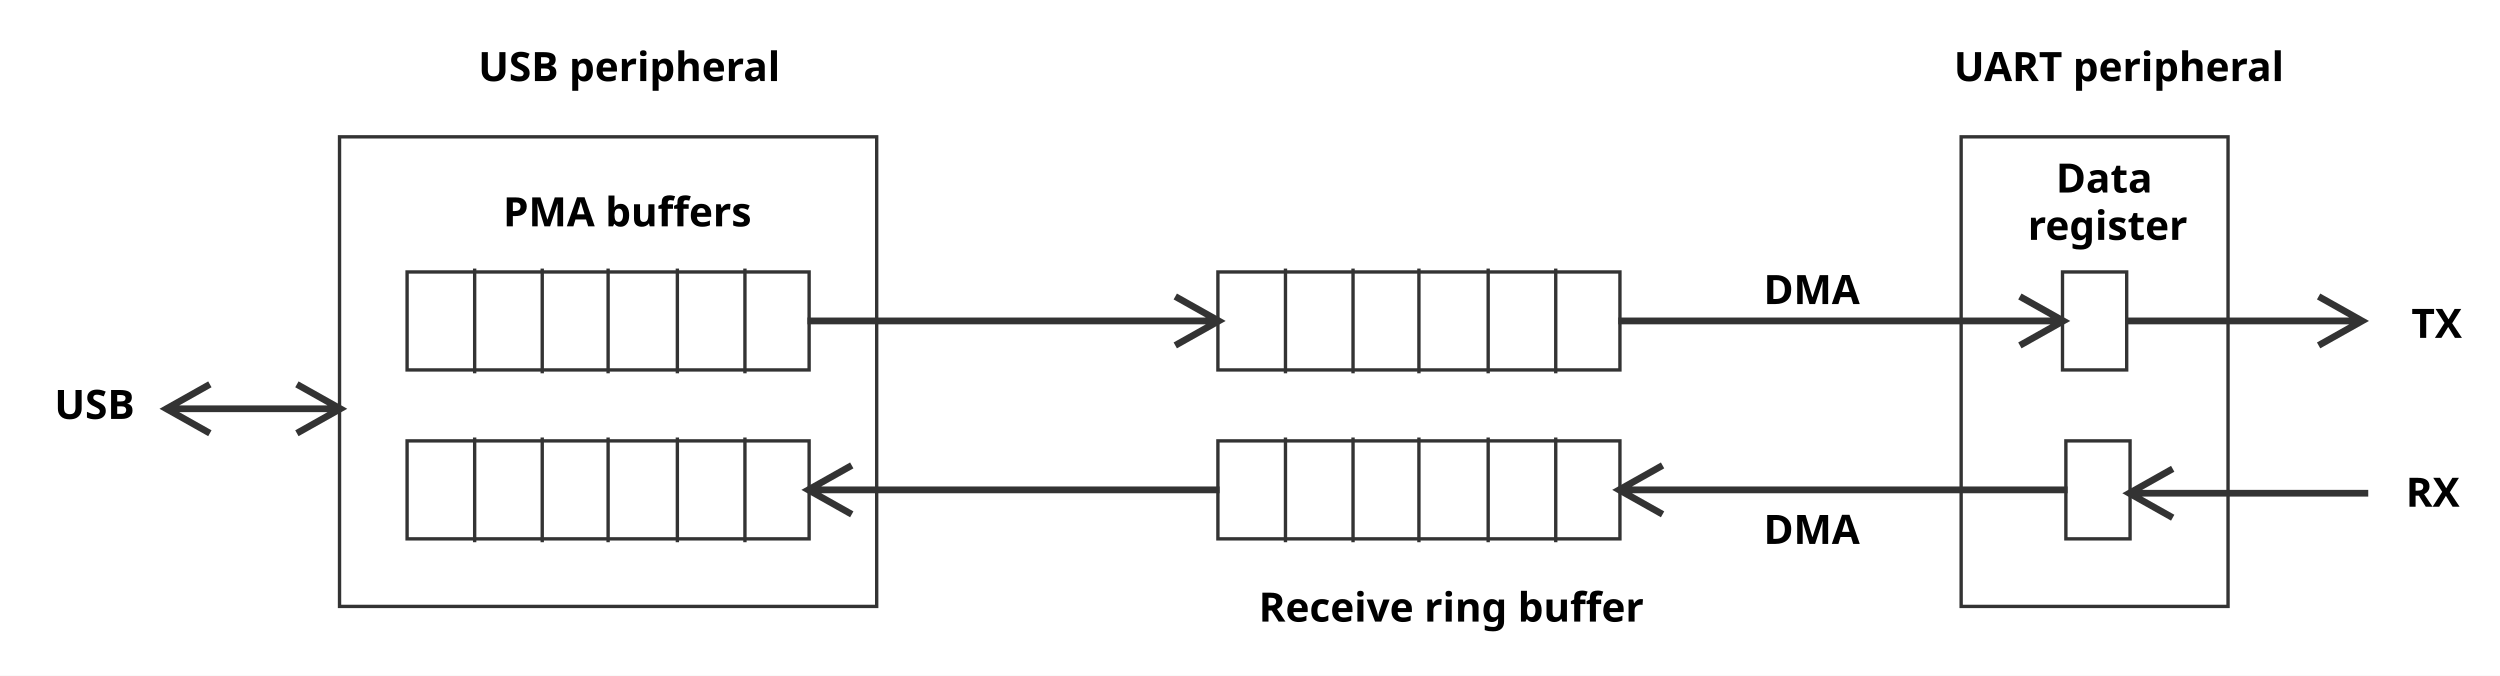
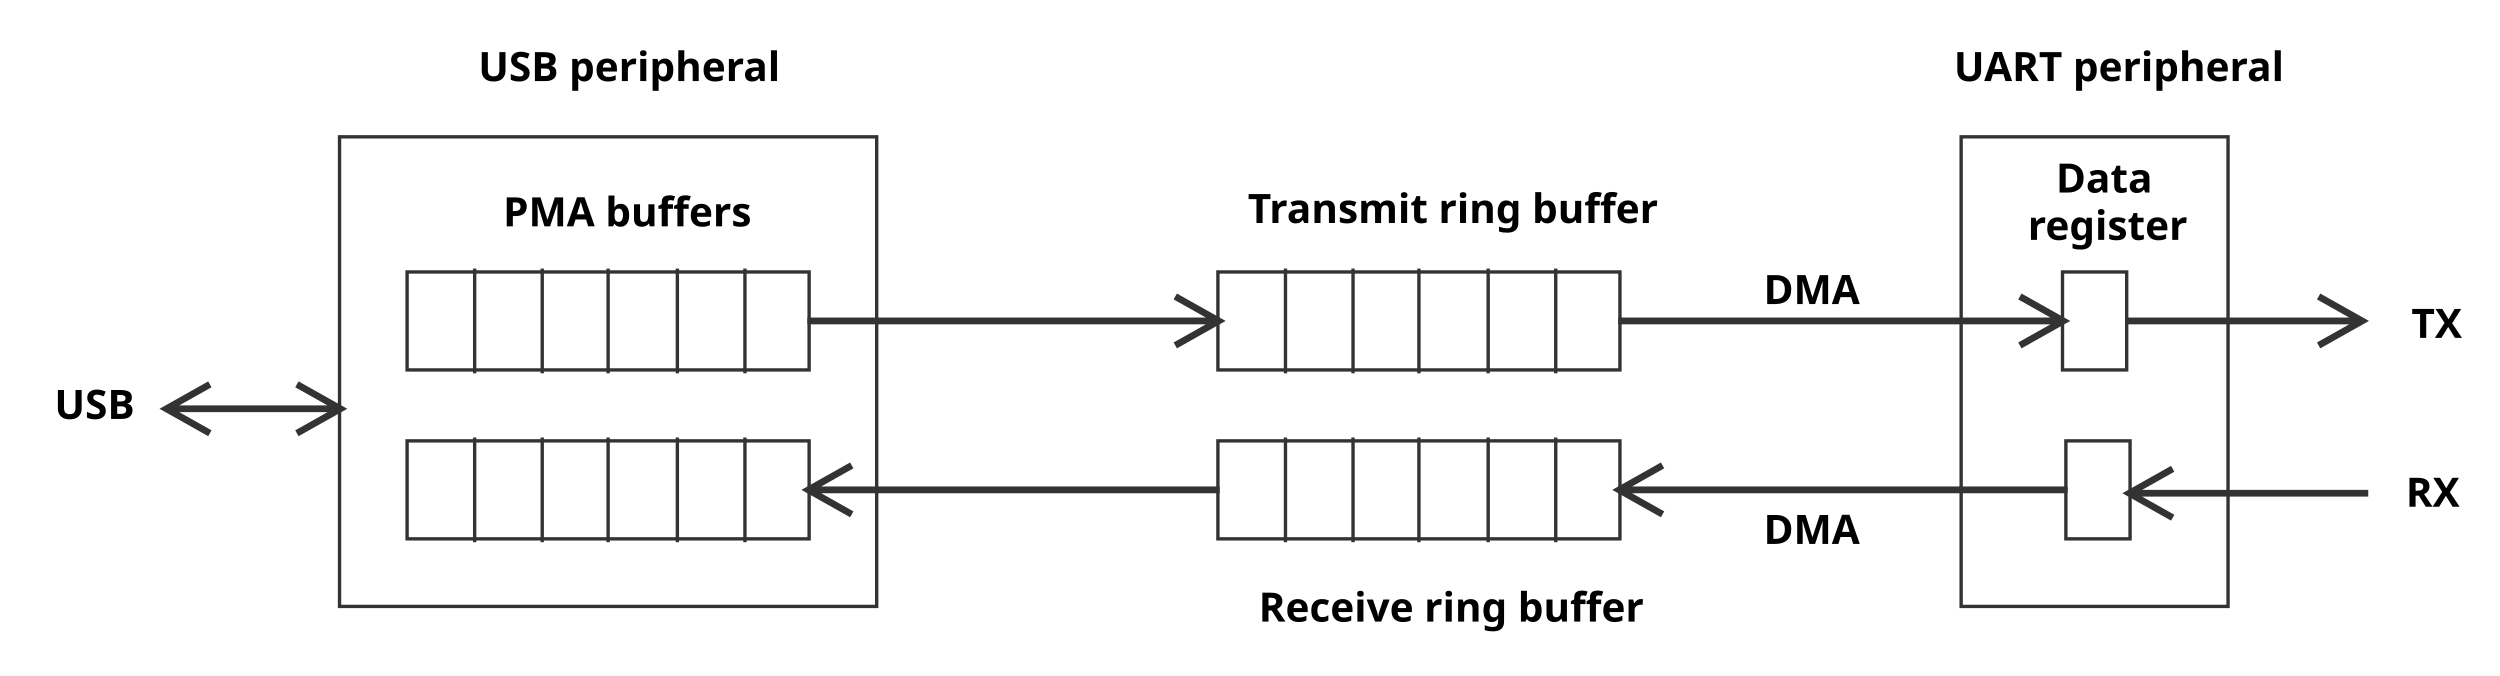
<svg xmlns="http://www.w3.org/2000/svg" width="740px" height="200px" viewBox="0 0 740 200" version="1.1">
  <g id="Artboard" stroke="none" stroke-width="1" fill="none" fill-rule="evenodd">
    <rect fill="#FFFFFF" x="0" y="0" width="740" height="200" />
    <g id="USB-peripheral" transform="translate(100, 40)">
      <g id="Buffer" transform="translate(20, 40)" stroke="#333333">
        <rect id="Rectangle" x="0.5" y="0.5" width="119" height="29" />
        <path d="M20.5,0 L20.5,30" id="Line" stroke-linecap="square" />
        <path d="M40.5,0 L40.5,30" id="Line-2" stroke-linecap="square" />
        <path d="M60,0 L60,30" id="Line-3" stroke-linecap="square" />
        <path d="M80.5,0 L80.5,30" id="Line-4" stroke-linecap="square" />
        <path d="M100.5,0 L100.5,30" id="Line-5" stroke-linecap="square" />
      </g>
      <g id="Buffer" transform="translate(20, 90)" stroke="#333333">
        <rect id="Rectangle" x="0.5" y="0.5" width="119" height="29" />
        <path d="M20.5,0 L20.5,30" id="Line" stroke-linecap="square" />
        <path d="M40.5,0 L40.5,30" id="Line-2" stroke-linecap="square" />
        <path d="M60,0 L60,30" id="Line-3" stroke-linecap="square" />
        <path d="M80.5,0 L80.5,30" id="Line-4" stroke-linecap="square" />
        <path d="M100.5,0 L100.5,30" id="Line-5" stroke-linecap="square" />
      </g>
      <rect id="Rectangle" stroke="#333333" x="0.5" y="0.5" width="159" height="139" />
      <text id="PMA-buffers" font-family="DINAlternate-Bold, DIN Alternate" font-size="12" font-weight="bold" fill="#000000">
        <tspan x="48.913" y="27">PMA buffers</tspan>
      </text>
    </g>
    <g id="Buffer" transform="translate(360, 80)" stroke="#333333">
      <rect id="Rectangle" x="0.5" y="0.5" width="119" height="29" />
      <path d="M20.5,0 L20.5,30" id="Line" stroke-linecap="square" />
      <path d="M40.5,0 L40.5,30" id="Line-2" stroke-linecap="square" />
      <path d="M60,0 L60,30" id="Line-3" stroke-linecap="square" />
      <path d="M80.5,0 L80.5,30" id="Line-4" stroke-linecap="square" />
      <path d="M100.5,0 L100.5,30" id="Line-5" stroke-linecap="square" />
    </g>
    <g id="Buffer-Copy" transform="translate(360, 130)" stroke="#333333">
      <rect id="Rectangle" x="0.5" y="0.5" width="119" height="29" />
      <path d="M20.5,0 L20.5,30" id="Line" stroke-linecap="square" />
      <path d="M40.5,0 L40.5,30" id="Line-2" stroke-linecap="square" />
      <path d="M60,0 L60,30" id="Line-3" stroke-linecap="square" />
      <path d="M80.5,0 L80.5,30" id="Line-4" stroke-linecap="square" />
      <path d="M100.5,0 L100.5,30" id="Line-5" stroke-linecap="square" />
    </g>
    <text id="USB-peripheral" font-family="DINAlternate-Bold, DIN Alternate" font-size="12" font-weight="bold" fill="#000000">
      <tspan x="141.574" y="24">USB peripheral</tspan>
    </text>
    <text id="UART-peripheral" font-family="DINAlternate-Bold, DIN Alternate" font-size="12" font-weight="bold" fill="#000000">
      <tspan x="578.357" y="24">UART peripheral</tspan>
    </text>
    <g id="UART-peripheral" transform="translate(580, 40)">
      <text id="Data-register" font-family="DINAlternate-Bold, DIN Alternate" font-size="12" font-weight="bold" fill="#000000">
        <tspan x="28.554" y="17">Data</tspan>
        <tspan x="20.23" y="31">register</tspan>
      </text>
      <rect id="Rectangle" stroke="#333333" x="0.5" y="0.5" width="79" height="139" />
      <rect id="Rectangle" stroke="#333333" x="30.5" y="40.5" width="19" height="29" />
      <rect id="Rectangle" stroke="#333333" x="31.5" y="90.5" width="19" height="29" />
    </g>
    <text id="Receive-ring-buffer" font-family="DINAlternate-Bold, DIN Alternate" font-size="12" font-weight="bold" fill="#000000">
      <tspan x="372.583" y="184">Receive ring buffer</tspan>
    </text>
+     <text id="Transmit-ring-buffer" font-family="DINAlternate-Bold, DIN Alternate" font-size="12" font-weight="bold" fill="#000000">
+       <tspan x="369.352" y="66">Transmit ring buffer</tspan>
+     </text>
    <text id="USB" font-family="DINAlternate-Bold, DIN Alternate" font-size="12" font-weight="bold" fill="#000000">
      <tspan x="16.119" y="124">USB</tspan>
    </text>
    <text id="TX" font-family="DINAlternate-Bold, DIN Alternate" font-size="12" font-weight="bold" fill="#000000">
      <tspan x="713.783" y="100">TX</tspan>
    </text>
    <text id="RX" font-family="DINAlternate-Bold, DIN Alternate" font-size="12" font-weight="bold" fill="#000000">
      <tspan x="712.124" y="150">RX</tspan>
    </text>
    <path id="Line-6" d="M356.932,94 L348.26,89.122 L347.388,88.631 L348.369,86.888 L349.24,87.378 L361.24,94.128 L362.79,95 L361.24,95.872 L349.24,102.622 L348.369,103.112 L347.388,101.369 L348.26,100.878 L356.932,96 L348.75,96 L240,96 L239,96 L239,94 L240,94 L348.75,94 L356.932,94 Z" fill="#333333" fill-rule="nonzero" />
    <path id="Line-6-Copy-3" d="M606.932,94 L598.26,89.122 L597.388,88.631 L598.369,86.888 L599.24,87.378 L611.24,94.128 L612.79,95 L611.24,95.872 L599.24,102.622 L598.369,103.112 L597.388,101.369 L598.26,100.878 L606.932,96 L598.75,96 L480,96 L479,96 L479,94 L480,94 L598.75,94 L606.932,94 Z" fill="#333333" fill-rule="nonzero" />
    <path id="Line-6" d="M695.362,94 L686.689,89.122 L685.818,88.631 L686.798,86.888 L687.67,87.378 L699.67,94.128 L701.219,95 L699.67,95.872 L687.67,102.622 L686.798,103.112 L685.818,101.369 L686.689,100.878 L695.362,96 L687.18,96 L630,96 L629,96 L629,94 L630,94 L687.18,94 L695.362,94 Z" fill="#333333" fill-rule="nonzero" />
    <path id="Line-6" d="M634.068,147 L642.74,151.878 L643.612,152.369 L642.631,154.112 L641.76,153.622 L629.76,146.872 L628.21,146 L629.76,145.128 L641.76,138.378 L642.631,137.888 L643.612,139.631 L642.74,140.122 L634.068,145 L642.25,145 L700,145 L701,145 L701,147 L700,147 L642.25,147 L634.068,147 Z" fill="#333333" fill-rule="nonzero" />
    <path id="Line-6-Copy" d="M53.068,122 L61.74,126.878 L62.612,127.369 L61.631,129.112 L60.76,128.622 L48.76,121.872 L47.21,121 L48.76,120.128 L60.76,113.378 L61.631,112.888 L62.612,114.631 L61.74,115.122 L53.068,120 L61.25,120 L88.75,120 L96.932,120 L88.26,115.122 L87.388,114.631 L88.369,112.888 L89.24,113.378 L101.24,120.128 L102.79,121 L101.24,121.872 L89.24,128.622 L88.369,129.112 L87.388,127.369 L88.26,126.878 L96.932,122 L88.75,122 L61.25,122 L53.068,122 Z" fill="#333333" fill-rule="nonzero" />
    <text id="DMA" font-family="DINAlternate-Bold, DIN Alternate" font-size="12" font-weight="bold" fill="#000000">
      <tspan x="522.015" y="90">DMA</tspan>
    </text>
    <text id="DMA" font-family="DINAlternate-Bold, DIN Alternate" font-size="12" font-weight="bold" fill="#000000">
      <tspan x="522.015" y="161">DMA</tspan>
    </text>
    <path id="Line-7" d="M243.068,146 L251.74,150.878 L252.612,151.369 L251.631,153.112 L250.76,152.622 L238.76,145.872 L237.21,145 L238.76,144.128 L250.76,137.378 L251.631,136.888 L252.612,138.631 L251.74,139.122 L243.068,144 L251.25,144 L360,144 L361,144 L361,146 L360,146 L251.25,146 L243.068,146 Z" fill="#333333" fill-rule="nonzero" />
    <path id="Line-8" d="M483.068,146 L491.74,150.878 L492.612,151.369 L491.631,153.112 L490.76,152.622 L478.76,145.872 L477.21,145 L478.76,144.128 L490.76,137.378 L491.631,136.888 L492.612,138.631 L491.74,139.122 L483.068,144 L491.25,144 L611,144 L612,144 L612,146 L611,146 L491.25,146 L483.068,146 Z" fill="#333333" fill-rule="nonzero" />
  </g>
</svg>
